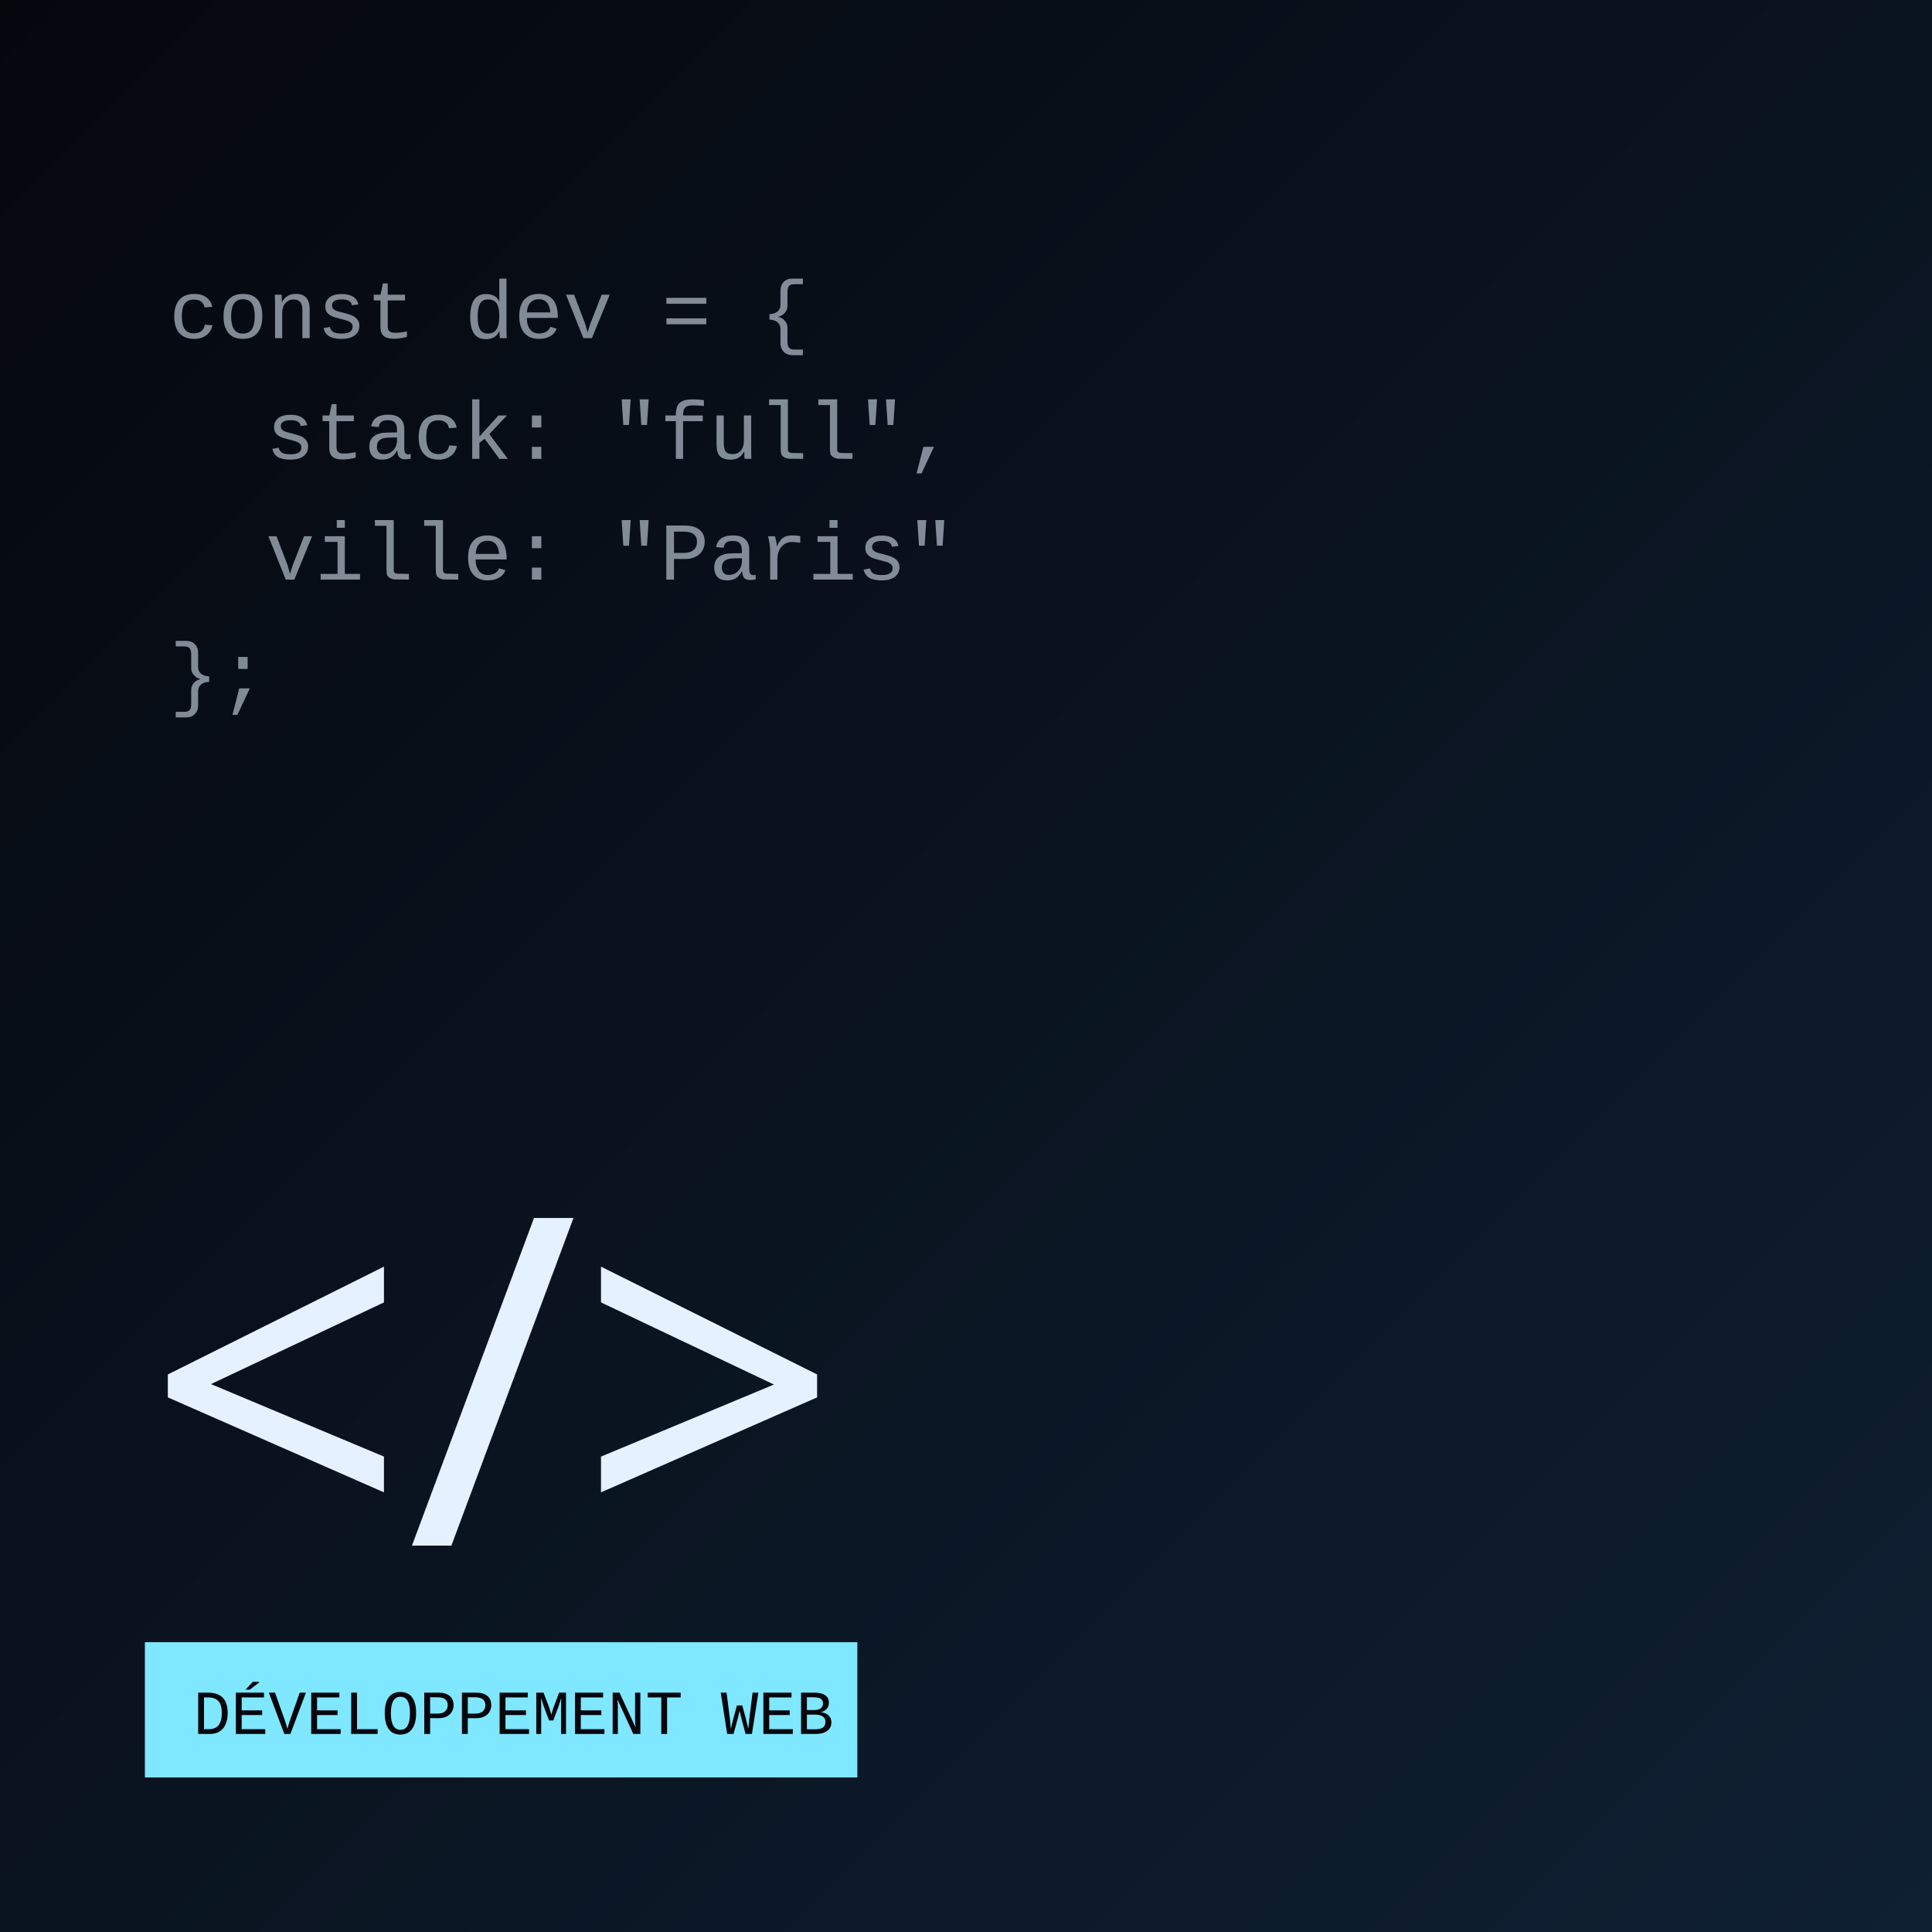
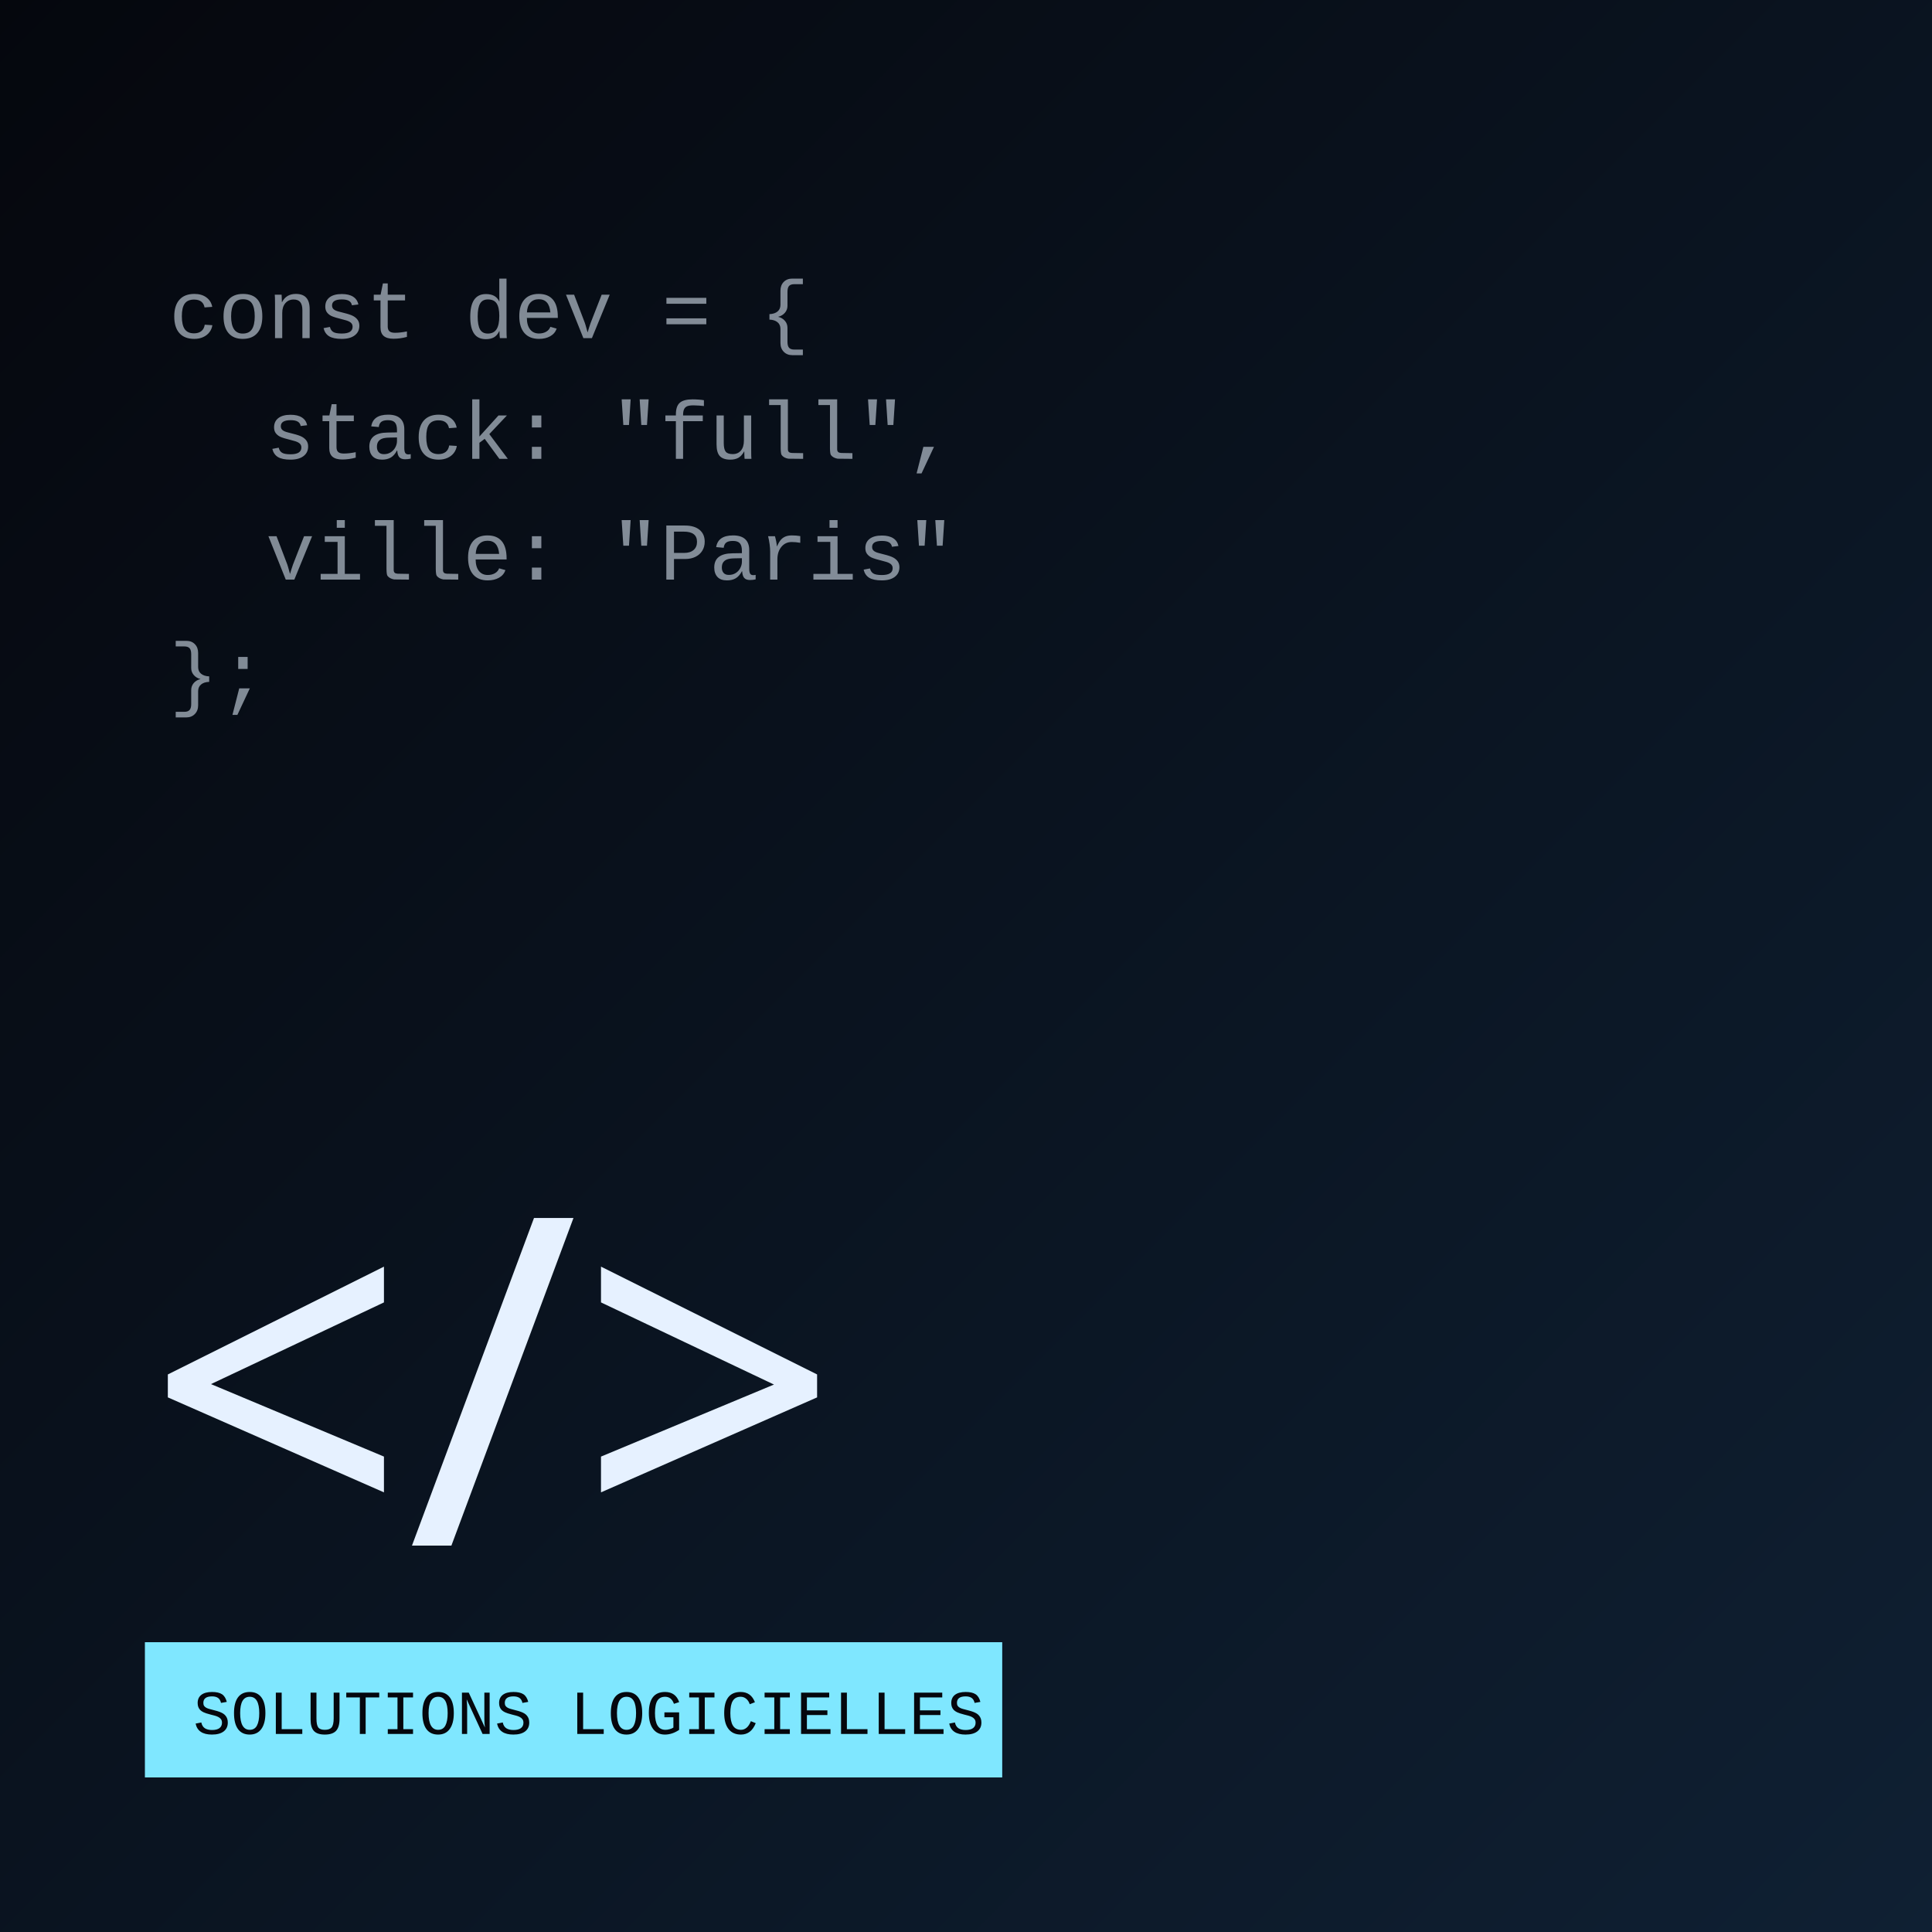
<svg xmlns="http://www.w3.org/2000/svg" width="800" height="800" viewBox="0 0 800 800">
  <defs>
    <linearGradient id="g" x1="0" y1="0" x2="1" y2="1">
      <stop offset="0" stop-color="#05070d" />
      <stop offset="1" stop-color="#0f2033" />
    </linearGradient>
  </defs>
  <rect width="800" height="800" fill="url(#g)" />
  <g font-family="Courier New, monospace" font-size="34" fill="#e6f1ff" fill-opacity=".55">
    <text x="70" y="140">const dev = {</text>
    <text x="110" y="190">stack: "full",</text>
    <text x="110" y="240">ville: "Paris"</text>
    <text x="70" y="290">};</text>
  </g>
  <text x="60" y="640" font-family="Anton, Impact, sans-serif" font-size="190" fill="#e6f1ff">&lt;/&gt;</text>
-   <rect x="60" y="680" width="295" height="56" fill="#7fe7ff" />
-   <text x="80" y="718" font-family="Courier New, monospace" font-size="26" fill="#05070d">DÉVELOPPEMENT WEB</text>
+   <rect x="60" y="680" width="355" height="56" fill="#7fe7ff" />
+   <text x="80" y="718" font-family="Courier New, monospace" font-size="26" fill="#05070d">SOLUTIONS LOGICIELLES</text>
</svg>
